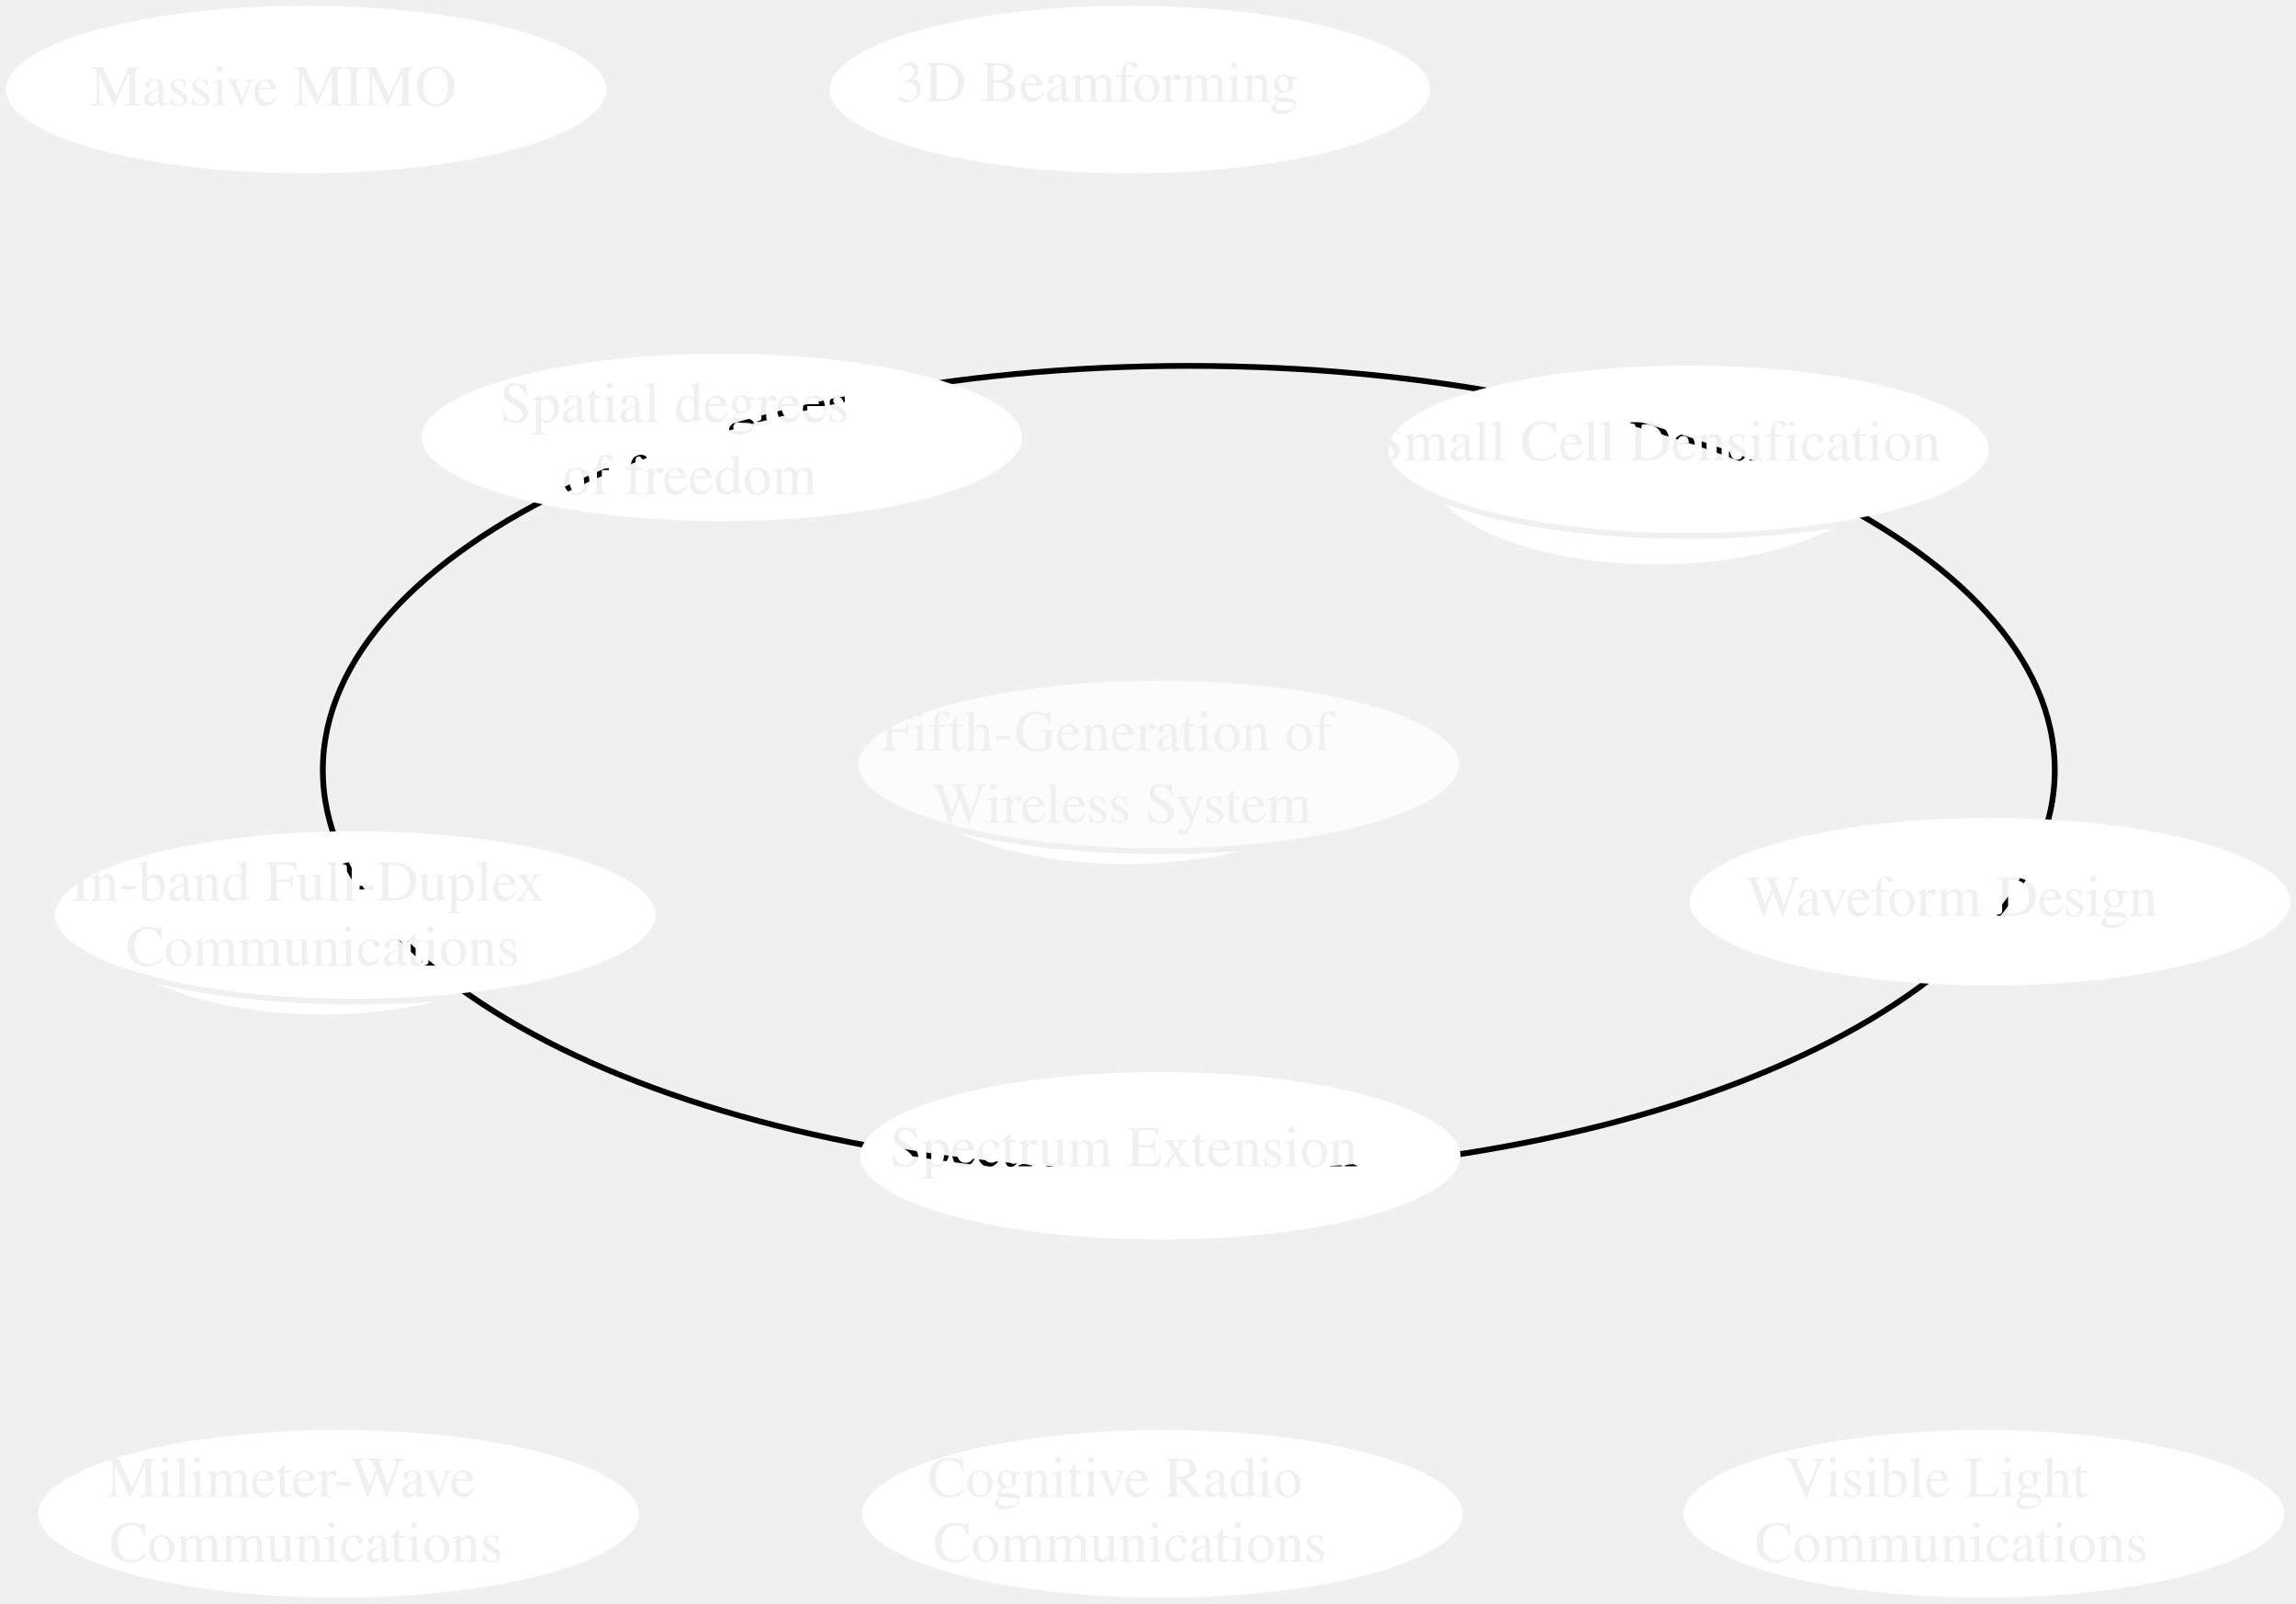
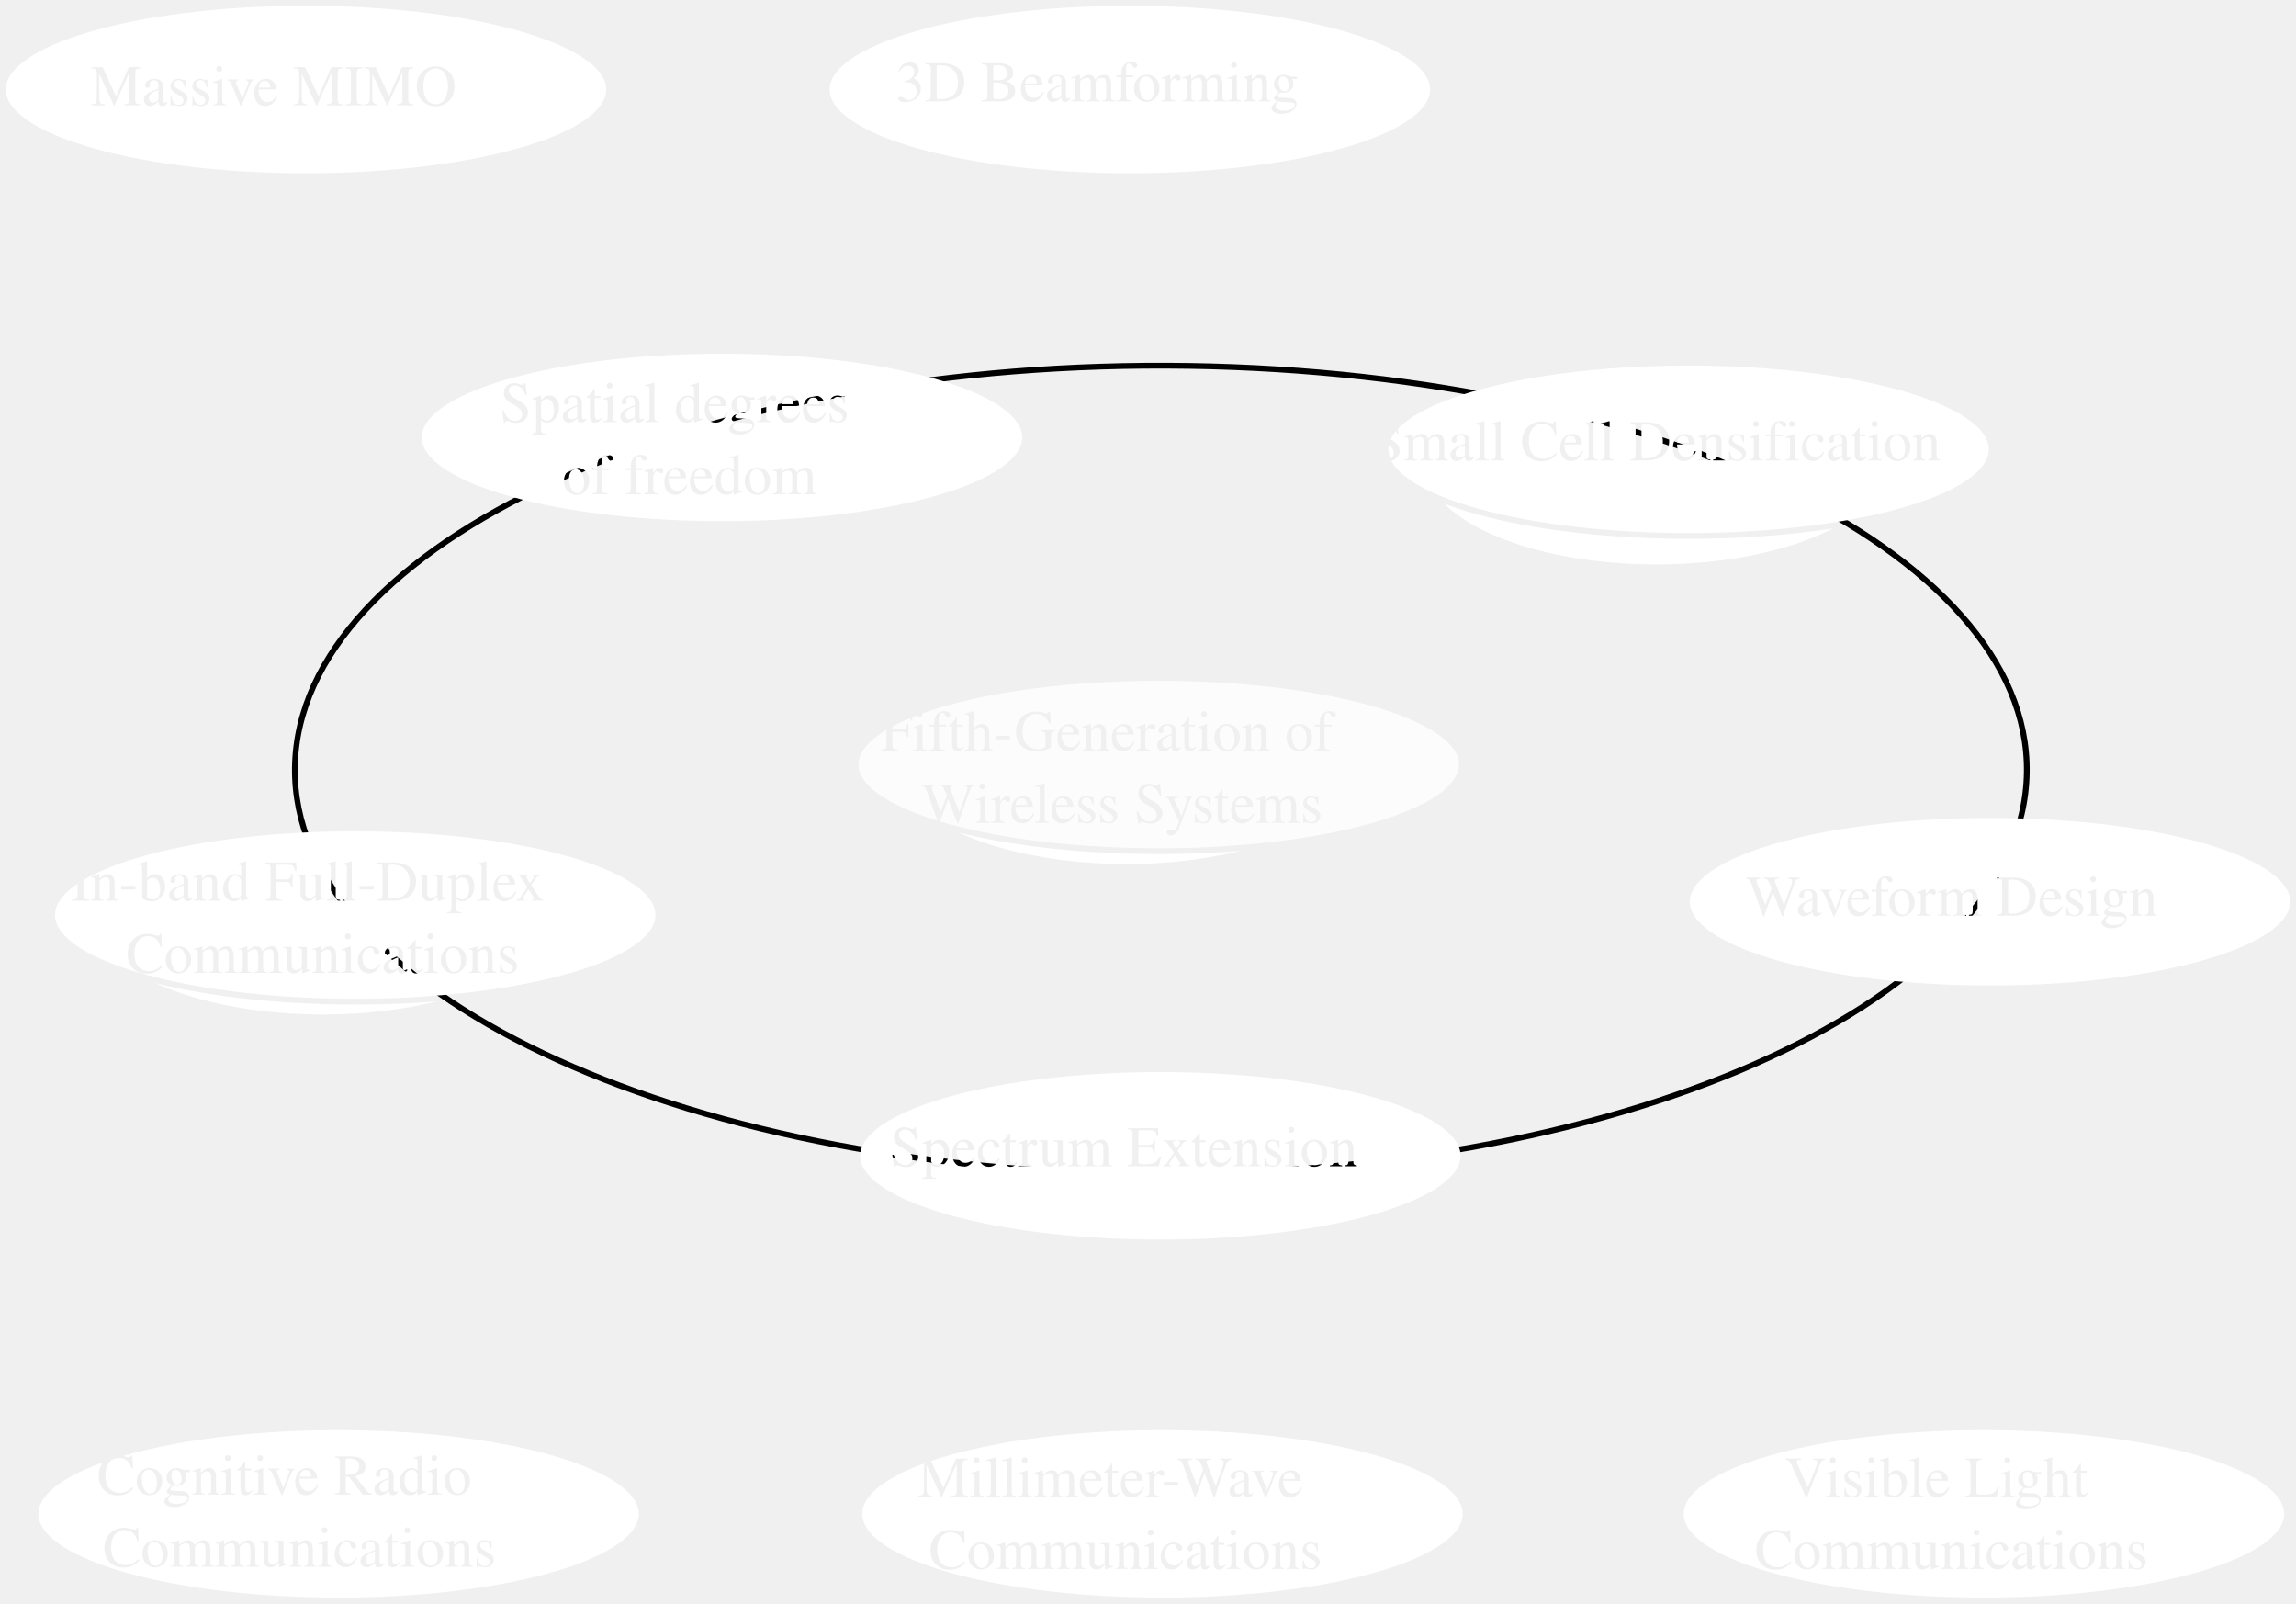
<svg xmlns="http://www.w3.org/2000/svg" width="795.413" height="555.294" id="svg2" version="1.1" style="enable-background:new">
  <defs id="defs4">
    <marker orient="auto" refY="0" refX="0" id="Arrow1Lstart" style="overflow:visible">
      <path id="path3838" d="M 0,0 5,-5 -12.5,0 5,5 0,0 z" style="fill-rule:evenodd;stroke:#000000;stroke-width:1pt" transform="matrix(0.8,0,0,0.8,10,0)" />
    </marker>
    <marker orient="auto" refY="0" refX="0" id="Arrow1Lend" style="overflow:visible">
      <path id="path3841" d="M 0,0 5,-5 -12.5,0 5,5 0,0 z" style="fill-rule:evenodd;stroke:#000000;stroke-width:1pt" transform="matrix(-0.8,0,0,-0.8,-10,0)" />
    </marker>
    <filter id="filter4023" color-interpolation-filters="sRGB">
      <feFlood id="feFlood4025" flood-opacity="0.7" flood-color="rgb(0,0,0)" result="flood" />
      <feComposite id="feComposite4027" in2="SourceGraphic" in="flood" operator="in" result="composite1" />
      <feGaussianBlur id="feGaussianBlur4029" stdDeviation="2" result="blur" />
      <feOffset id="feOffset4031" dx="4" dy="4" result="offset" />
      <feComposite id="feComposite4033" in2="offset" in="SourceGraphic" operator="over" result="composite2" />
    </filter>
    <filter id="filter4035" color-interpolation-filters="sRGB">
      <feFlood id="feFlood4037" flood-opacity="0.7" flood-color="rgb(0,0,0)" result="flood" />
      <feComposite id="feComposite4039" in2="SourceGraphic" in="flood" operator="in" result="composite1" />
      <feGaussianBlur id="feGaussianBlur4041" stdDeviation="2" result="blur" />
      <feOffset id="feOffset4043" dx="4" dy="4" result="offset" />
      <feComposite id="feComposite4045" in2="offset" in="SourceGraphic" operator="over" result="composite2" />
    </filter>
    <filter id="filter4047" color-interpolation-filters="sRGB">
      <feFlood id="feFlood4049" flood-opacity="0.7" flood-color="rgb(0,0,0)" result="flood" />
      <feComposite id="feComposite4051" in2="SourceGraphic" in="flood" operator="in" result="composite1" />
      <feGaussianBlur id="feGaussianBlur4053" stdDeviation="2" result="blur" />
      <feOffset id="feOffset4055" dx="4" dy="4" result="offset" />
      <feComposite id="feComposite4057" in2="offset" in="SourceGraphic" operator="over" result="composite2" />
    </filter>
    <filter id="filter4059" color-interpolation-filters="sRGB">
      <feFlood id="feFlood4061" flood-opacity="0.7" flood-color="rgb(0,0,0)" result="flood" />
      <feComposite id="feComposite4063" in2="SourceGraphic" in="flood" operator="in" result="composite1" />
      <feGaussianBlur id="feGaussianBlur4065" stdDeviation="2" result="blur" />
      <feOffset id="feOffset4067" dx="4" dy="4" result="offset" />
      <feComposite id="feComposite4069" in2="offset" in="SourceGraphic" operator="over" result="composite2" />
    </filter>
    <filter id="filter5489" color-interpolation-filters="sRGB">
      <feBlend mode="screen" in2="BackgroundImage" id="feBlend5491" />
    </filter>
  </defs>
  <g id="layer4" transform="translate(52.15396,-265.7193)">
-     <path style="fill:none;stroke:#000000;stroke-width:2;stroke-linejoin:round;stroke-miterlimit:4;stroke-opacity:1;stroke-dasharray:none;stroke-dashoffset:0" id="path5495" d="m 359.688,392.435 a 300,140 0 1 1 -1.5e-4,0" />
+     <path style="fill:none;stroke:#000000;stroke-width:2;stroke-linejoin:round;stroke-miterlimit:4;stroke-opacity:1;stroke-dasharray:none;stroke-dashoffset:0" id="path5495" d="m 359.688,392.435 c 165.599,2.497 295.506,67.168 290.156,144.448 C 644.493,614.163 505.911,674.786 340.312,672.289 174.713,669.792 44.806,605.121 50.156,527.841 55.507,450.562 194.089,389.938 359.688,392.435" />
  </g>
  <g id="layer1" style="display:inline;filter:url(#filter5489)" transform="translate(52.15396,-265.7193)">
    <flowRoot xml:space="preserve" id="flowRoot4109" style="font-size:20px;font-style:normal;font-weight:normal;line-height:125%;letter-spacing:0px;word-spacing:0px;fill:#000000;fill-opacity:1;stroke:none;font-family:Sans">
      <flowRegion id="flowRegion4111">
        <rect id="rect4113" width="69.034" height="25.609" x="121.366" y="490.069" />
      </flowRegion>
      <flowPara id="flowPara4115" />
    </flowRoot>
    <path style="fill:#ffffff;fill-opacity:1;stroke:#000000;stroke-width:0;stroke-linejoin:round;stroke-miterlimit:4;stroke-opacity:1;stroke-dasharray:none;stroke-dashoffset:0" id="path5384" d="m 220,337.362 c 0,19.33 -35.817,35 -80,35 -40.608,0 -74.775,-13.311 -79.465,-30.958" transform="translate(-80.35355,244.7071)" />
    <path style="fill:#ffffff;fill-opacity:1;stroke:#000000;stroke-width:2;stroke-linejoin:round;stroke-miterlimit:4;stroke-opacity:1;stroke-dasharray:none;stroke-dashoffset:0" id="path5404" d="m 208.391,362.378 c 57.96,0.535 103.427,14.393 101.555,30.953 -1.873,16.56 -50.376,29.551 -108.336,29.016 -57.96,-0.535 -103.427,-14.393 -101.555,-30.953 1.873,-16.559 50.373,-29.55 108.331,-29.016" transform="translate(-134.0937,190.2599)" />
    <text id="text5406" y="577.655" x="72.646" style="font-size:20px;font-style:normal;font-weight:normal;line-height:125%;letter-spacing:0px;word-spacing:0px;fill:#000000;fill-opacity:1;stroke:none;font-family:Sans" xml:space="preserve">
      <tspan style="font-size:20px;text-align:center;text-anchor:middle;font-family:Times;-inkscape-font-specification:Times" y="577.655" x="72.646" id="tspan5533">In-band Full-Duplex</tspan>
-       <tspan style="font-size:20px;text-align:center;text-anchor:middle;font-family:Times;-inkscape-font-specification:Times" y="600.155" x="72.646" id="tspan5557">Communications</tspan>
+       <tspan style="font-size:20px;text-align:center;text-anchor:middle;font-family:Times;-inkscape-font-specification:Times" y="602.655" x="72.646" id="tspan5557">Communications</tspan>
    </text>
    <path style="fill:#ffffff;fill-opacity:1;stroke:#000000;stroke-width:0;stroke-linejoin:round;stroke-miterlimit:4;stroke-opacity:1;stroke-dasharray:none;stroke-dashoffset:0" id="path5474" d="m 220,337.362 c 0,19.33 -35.817,35 -80,35 -40.608,0 -74.775,-13.311 -79.465,-30.958" transform="translate(198,192.5858)" />
    <path style="fill:#cccccc;fill-opacity:1;stroke:#000000;stroke-width:2;stroke-linejoin:round;stroke-miterlimit:4;stroke-opacity:1;stroke-dasharray:none;stroke-dashoffset:0" id="path5476" d="m 208.391,362.378 c 57.96,0.535 103.427,14.393 101.555,30.953 -1.873,16.56 -50.376,29.551 -108.336,29.016 -57.96,-0.535 -103.427,-14.393 -101.555,-30.953 1.873,-16.559 50.373,-29.55 108.331,-29.016" transform="translate(144.2599,138.1386)" />
    <text id="text5478" y="525.68" x="349.5" style="font-size:20px;font-style:normal;font-weight:normal;line-height:125%;letter-spacing:0px;word-spacing:0px;fill:#000000;fill-opacity:1;stroke:none;font-family:Sans" xml:space="preserve">
      <tspan id="tspan5482" style="font-size:20px;text-align:center;text-anchor:middle;font-family:Times;-inkscape-font-specification:Times" y="525.68" x="349.5">Fifth-Generation of</tspan>
-       <tspan style="font-size:20px;text-align:center;text-anchor:middle;font-family:Times;-inkscape-font-specification:Times" y="550.68" x="349.5" id="tspan6758">Wireless System</tspan>
+       <tspan style="font-size:20px;text-align:center;text-anchor:middle;font-family:Times;-inkscape-font-specification:Times" y="550.68" x="349.5" id="tspan6758">Wireless Systems</tspan>
    </text>
    <flowRoot xml:space="preserve" id="flowRoot5497" style="font-size:20px;font-style:normal;font-weight:normal;line-height:125%;letter-spacing:0px;word-spacing:0px;fill:#000000;fill-opacity:1;stroke:none;font-family:Sans">
      <flowRegion id="flowRegion5499">
        <rect id="rect5501" width="378.302" height="122.329" x="-54.447" y="679.01" />
      </flowRegion>
      <flowPara id="flowPara5503" />
    </flowRoot>
    <path transform="translate(-7.03301,24.84567)" d="m 208.391,362.378 c 57.96,0.535 103.427,14.393 101.555,30.953 -1.873,16.56 -50.376,29.551 -108.336,29.016 -57.96,-0.535 -103.427,-14.393 -101.555,-30.953 1.873,-16.559 50.373,-29.55 108.331,-29.016" id="path5505" style="fill:#ffffff;fill-opacity:1;stroke:#000000;stroke-width:2;stroke-linejoin:round;stroke-miterlimit:4;stroke-opacity:1;stroke-dasharray:none;stroke-dashoffset:0" />
    <text xml:space="preserve" style="font-size:20px;font-style:normal;font-weight:normal;line-height:125%;letter-spacing:0px;word-spacing:0px;fill:#000000;fill-opacity:1;stroke:none;font-family:Sans" x="199.707" y="411.887" id="text5507">
      <tspan x="202.207" y="411.887" style="font-size:20px;text-align:center;text-anchor:middle;font-family:Times;-inkscape-font-specification:Times" id="tspan5509">Spatial degrees </tspan>
      <tspan id="tspan5511" x="199.707" y="436.887" style="font-size:20px;text-align:center;text-anchor:middle;font-family:Times;-inkscape-font-specification:Times">of freedom</tspan>
    </text>
    <path transform="translate(381.5858,88.82843)" d="m 220,337.362 c 0,19.33 -35.817,35 -80,35 -40.608,0 -74.775,-13.311 -79.465,-30.958" id="path5517" style="fill:#ffffff;fill-opacity:1;stroke:#000000;stroke-width:0;stroke-linejoin:round;stroke-miterlimit:4;stroke-opacity:1;stroke-dasharray:none;stroke-dashoffset:0" />
    <path transform="translate(327.8457,28.967)" d="m 208.391,362.378 c 57.96,0.535 103.427,14.393 101.555,30.953 -1.873,16.56 -50.376,29.551 -108.336,29.016 -57.96,-0.535 -103.427,-14.393 -101.555,-30.953 1.873,-16.559 50.373,-29.55 108.331,-29.016" id="path5523" style="fill:#ffffff;fill-opacity:1;stroke:#000000;stroke-width:2;stroke-linejoin:round;stroke-miterlimit:4;stroke-opacity:1;stroke-dasharray:none;stroke-dashoffset:0" />
    <text xml:space="preserve" style="font-size:20px;font-style:normal;font-weight:normal;line-height:125%;letter-spacing:0px;word-spacing:0px;fill:#000000;fill-opacity:1;stroke:none;font-family:Sans" x="534.586" y="425.191" id="text5525">
      <tspan id="tspan5529" x="534.586" y="425.191" style="font-size:20px;text-align:center;text-anchor:middle;font-family:Times;-inkscape-font-specification:Times">Small Cell Densification</tspan>
    </text>
    <path style="fill:#ffffff;fill-opacity:1;stroke:#000000;stroke-width:2;stroke-linejoin:round;stroke-miterlimit:4;stroke-opacity:1;stroke-dasharray:none;stroke-dashoffset:0" id="path5535" d="m 208.391,362.378 c 57.96,0.535 103.427,14.393 101.555,30.953 -1.873,16.56 -50.376,29.551 -108.336,29.016 -57.96,-0.535 -103.427,-14.393 -101.555,-30.953 1.873,-16.559 50.373,-29.55 108.331,-29.016" transform="translate(144.8457,273.6532)" />
    <text id="text5537" y="669.634" x="350.172" style="font-size:20px;font-style:normal;font-weight:normal;line-height:125%;letter-spacing:0px;word-spacing:0px;fill:#000000;fill-opacity:1;stroke:none;font-family:Sans" xml:space="preserve">
      <tspan style="font-size:20px;text-align:center;text-anchor:middle;font-family:Times;-inkscape-font-specification:Times" y="669.634" x="350.172" id="tspan5545">Spectrum Extension</tspan>
    </text>
    <path transform="translate(145.5528,397.6532)" d="m 208.391,362.378 c 57.96,0.535 103.427,14.393 101.555,30.953 -1.873,16.56 -50.376,29.551 -108.336,29.016 -57.96,-0.535 -103.427,-14.393 -101.555,-30.953 1.873,-16.559 50.373,-29.55 108.331,-29.016" id="path5549" style="fill:#ffffff;fill-opacity:1;stroke:#000000;stroke-width:2;stroke-linejoin:round;stroke-miterlimit:4;stroke-opacity:1;stroke-dasharray:none;stroke-dashoffset:0" />
-     <text xml:space="preserve" style="font-size:20px;font-style:normal;font-weight:normal;line-height:125%;letter-spacing:0px;word-spacing:0px;fill:#000000;fill-opacity:1;stroke:none;font-family:Sans" x="352.293" y="784.109" id="text5551">
-       <tspan id="tspan5553" x="352.293" y="784.109" style="font-size:20px;text-align:center;text-anchor:middle;font-family:Times;-inkscape-font-specification:Times">Cognitive Radio</tspan>
-       <tspan x="352.293" y="806.609" style="font-size:20px;text-align:center;text-anchor:middle;font-family:Times;-inkscape-font-specification:Times" id="tspan5559">Communications</tspan>
+     <text xml:space="preserve" style="font-size:20px;font-style:normal;font-weight:normal;line-height:125%;letter-spacing:0px;word-spacing:0px;fill:#000000;fill-opacity:1;stroke:none;font-family:Sans" x="350.76" y="784.109" id="text5551">
+       <tspan x="350.76" y="784.109" style="font-size:20px;text-align:center;text-anchor:middle;font-family:Times;-inkscape-font-specification:Times" id="tspan5559">Millimeter-Wave</tspan>
+       <tspan x="350.76" y="809.109" style="font-size:20px;text-align:center;text-anchor:middle;font-family:Times;-inkscape-font-specification:Times" id="tspan3856">Communications</tspan>
    </text>
    <path style="fill:#ffffff;fill-opacity:1;stroke:#000000;stroke-width:2;stroke-linejoin:round;stroke-miterlimit:4;stroke-opacity:1;stroke-dasharray:none;stroke-dashoffset:0" id="path5561" d="m 208.391,362.378 c 57.96,0.535 103.427,14.393 101.555,30.953 -1.873,16.56 -50.376,29.551 -108.336,29.016 -57.96,-0.535 -103.427,-14.393 -101.555,-30.953 1.873,-16.559 50.373,-29.55 108.331,-29.016" transform="translate(432.2599,185.6532)" />
    <text id="text5563" y="582.862" x="637" style="font-size:20px;font-style:normal;font-weight:normal;line-height:125%;letter-spacing:0px;word-spacing:0px;fill:#000000;fill-opacity:1;stroke:none;font-family:Sans" xml:space="preserve">
      <tspan id="tspan5567" style="font-size:20px;text-align:center;text-anchor:middle;font-family:Times;-inkscape-font-specification:Times" y="582.862" x="637">Waveform Design</tspan>
    </text>
    <path style="fill:#ffffff;fill-opacity:1;stroke:#000000;stroke-width:2;stroke-linejoin:round;stroke-miterlimit:4;stroke-opacity:1;stroke-dasharray:none;stroke-dashoffset:0" id="path5573" d="m 208.391,362.378 c 57.96,0.535 103.427,14.393 101.555,30.953 -1.873,16.56 -50.376,29.551 -108.336,29.016 -57.96,-0.535 -103.427,-14.393 -101.555,-30.953 1.873,-16.559 50.373,-29.55 108.331,-29.016" transform="translate(430.1386,397.6532)" />
    <text id="text5575" y="784.109" x="636.879" style="font-size:20px;font-style:normal;font-weight:normal;line-height:125%;letter-spacing:0px;word-spacing:0px;fill:#000000;fill-opacity:1;stroke:none;font-family:Sans" xml:space="preserve">
      <tspan style="font-size:20px;text-align:center;text-anchor:middle;font-family:Times;-inkscape-font-specification:Times" y="784.109" x="636.879" id="tspan5577">Visible Light</tspan>
-       <tspan id="tspan5579" style="font-size:20px;text-align:center;text-anchor:middle;font-family:Times;-inkscape-font-specification:Times" y="806.609" x="636.879">Communications</tspan>
+       <tspan id="tspan5579" style="font-size:20px;text-align:center;text-anchor:middle;font-family:Times;-inkscape-font-specification:Times" y="809.109" x="636.879">Communications</tspan>
    </text>
    <path style="fill:#ffffff;fill-opacity:1;stroke:#000000;stroke-width:2;stroke-linejoin:round;stroke-miterlimit:4;stroke-opacity:1;stroke-dasharray:none;stroke-dashoffset:0" id="path5581" d="m 208.391,362.378 c 57.96,0.535 103.427,14.393 101.555,30.953 -1.873,16.56 -50.376,29.551 -108.336,29.016 -57.96,-0.535 -103.427,-14.393 -101.555,-30.953 1.873,-16.559 50.373,-29.55 108.331,-29.016" transform="translate(-139.8614,397.6532)" />
-     <text id="text5583" y="784.109" x="66.879" style="font-size:20px;font-style:normal;font-weight:normal;line-height:125%;letter-spacing:0px;word-spacing:0px;fill:#000000;fill-opacity:1;stroke:none;font-family:Sans" xml:space="preserve">
-       <tspan style="font-size:20px;text-align:center;text-anchor:middle;font-family:Times;-inkscape-font-specification:Times" y="784.109" x="66.879" id="tspan6764">Milimeter-Wave</tspan>
-       <tspan style="font-size:20px;text-align:center;text-anchor:middle;font-family:Times;-inkscape-font-specification:Times" y="806.609" x="66.879" id="tspan6768">Communications</tspan>
+     <text id="text5583" y="783.343" x="64.58" style="font-size:20px;font-style:normal;font-weight:normal;line-height:125%;letter-spacing:0px;word-spacing:0px;fill:#000000;fill-opacity:1;stroke:none;font-family:Sans" xml:space="preserve">
+       <tspan style="font-size:20px;text-align:center;text-anchor:middle;font-family:Times;-inkscape-font-specification:Times" y="783.343" x="64.58" id="tspan6768">Cognitive Radio</tspan>
+       <tspan style="font-size:20px;text-align:center;text-anchor:middle;font-family:Times;-inkscape-font-specification:Times" y="808.343" x="64.58" id="tspan3852">Communications</tspan>
    </text>
    <path style="fill:#ffffff;fill-opacity:1;stroke:#000000;stroke-width:2;stroke-linejoin:round;stroke-miterlimit:4;stroke-opacity:1;stroke-dasharray:none;stroke-dashoffset:0" id="path5595" d="m 208.391,362.378 c 57.96,0.535 103.427,14.393 101.555,30.953 -1.873,16.56 -50.376,29.551 -108.336,29.016 -57.96,-0.535 -103.427,-14.393 -101.555,-30.953 1.873,-16.559 50.373,-29.55 108.331,-29.016" transform="translate(134.2599,-95.63965)" />
    <text id="text5597" y="300.816" x="341" style="font-size:20px;font-style:normal;font-weight:normal;line-height:125%;letter-spacing:0px;word-spacing:0px;fill:#000000;fill-opacity:1;stroke:none;font-family:Sans" xml:space="preserve">
      <tspan id="tspan5601" style="font-size:20px;text-align:center;text-anchor:middle;font-family:Times;-inkscape-font-specification:Times" y="300.816" x="341">3D Beamforming</tspan>
    </text>
    <path transform="translate(-151.1543,-95.63965)" d="m 208.391,362.378 c 57.96,0.535 103.427,14.393 101.555,30.953 -1.873,16.56 -50.376,29.551 -108.336,29.016 -57.96,-0.535 -103.427,-14.393 -101.555,-30.953 1.873,-16.559 50.373,-29.55 108.331,-29.016" id="path5603" style="fill:#ffffff;fill-opacity:1;stroke:#000000;stroke-width:2;stroke-linejoin:round;stroke-miterlimit:4;stroke-opacity:1;stroke-dasharray:none;stroke-dashoffset:0" />
    <text xml:space="preserve" style="font-size:20px;font-style:normal;font-weight:normal;line-height:125%;letter-spacing:0px;word-spacing:0px;fill:#000000;fill-opacity:1;stroke:none;font-family:Sans" x="55.586" y="302.231" id="text5605">
      <tspan x="55.586" y="302.231" style="font-size:20px;text-align:center;text-anchor:middle;font-family:Times;-inkscape-font-specification:Times" id="tspan5609">Massive MIMO</tspan>
    </text>
    <path style="fill:none;stroke:#000000;stroke-width:1;stroke-linecap:butt;stroke-linejoin:miter;stroke-miterlimit:4;stroke-opacity:1;stroke-dasharray:none;marker-end:url(#Arrow1Lend)" d="M 198.94,387.008 345,327.363" id="path5621" />
    <path style="fill:none;stroke:#000000;stroke-width:1px;stroke-linecap:butt;stroke-linejoin:miter;stroke-opacity:1;marker-end:url(#Arrow1Lend)" d="m 200,387.362 -150,-60" id="path5807" />
    <path style="fill:none;stroke:#000000;stroke-width:1;stroke-linecap:butt;stroke-linejoin:miter;stroke-miterlimit:4;stroke-opacity:1;stroke-dasharray:none;marker-mid:none;marker-end:url(#Arrow1Lend)" d="M 356.603,696.366 71.964,757.419" id="path5993" />
    <path style="fill:none;stroke:#000000;stroke-width:1;stroke-linecap:butt;stroke-linejoin:miter;stroke-miterlimit:4;stroke-opacity:1;stroke-dasharray:none;marker-end:url(#Arrow1Lend)" d="m 355,696.463 0,60.964" id="path7364" />
    <path style="fill:none;stroke:#000000;stroke-width:1;stroke-linecap:butt;stroke-linejoin:miter;stroke-miterlimit:4;stroke-opacity:1;stroke-dasharray:none;marker-end:url(#Arrow1Lend)" d="M 354.512,696.874 628.738,758.822" id="path7550" />
  </g>
</svg>
